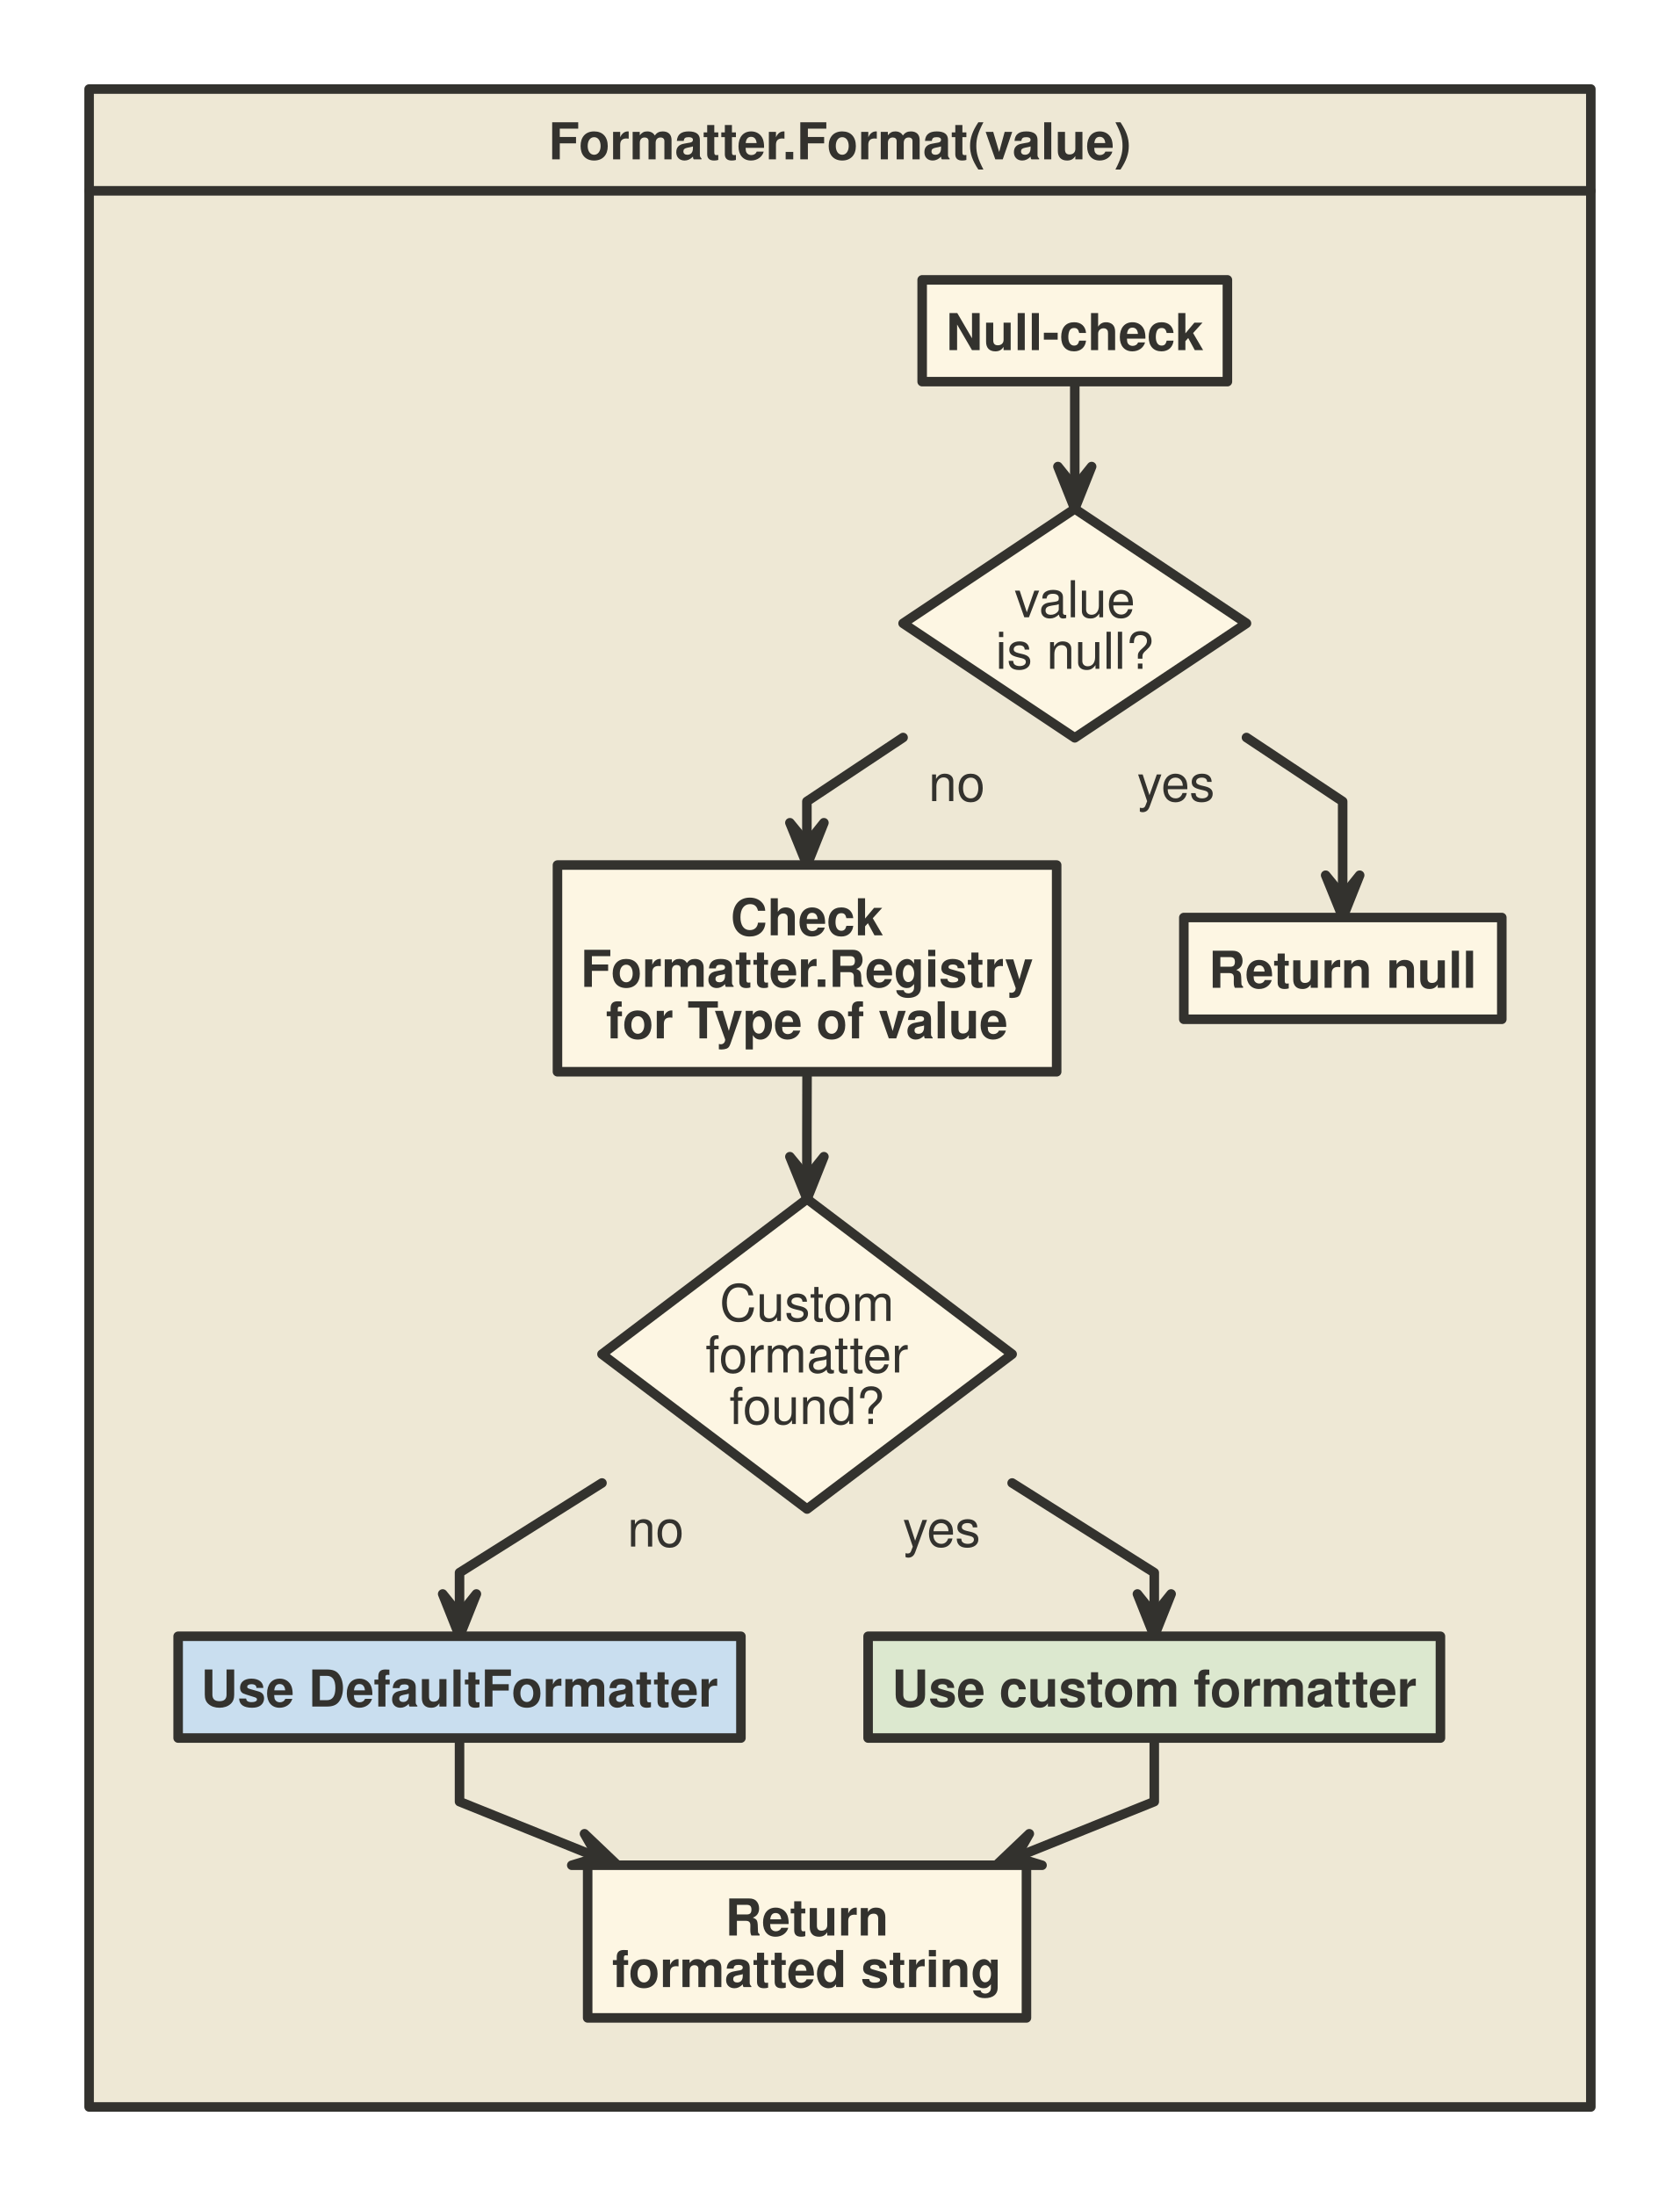
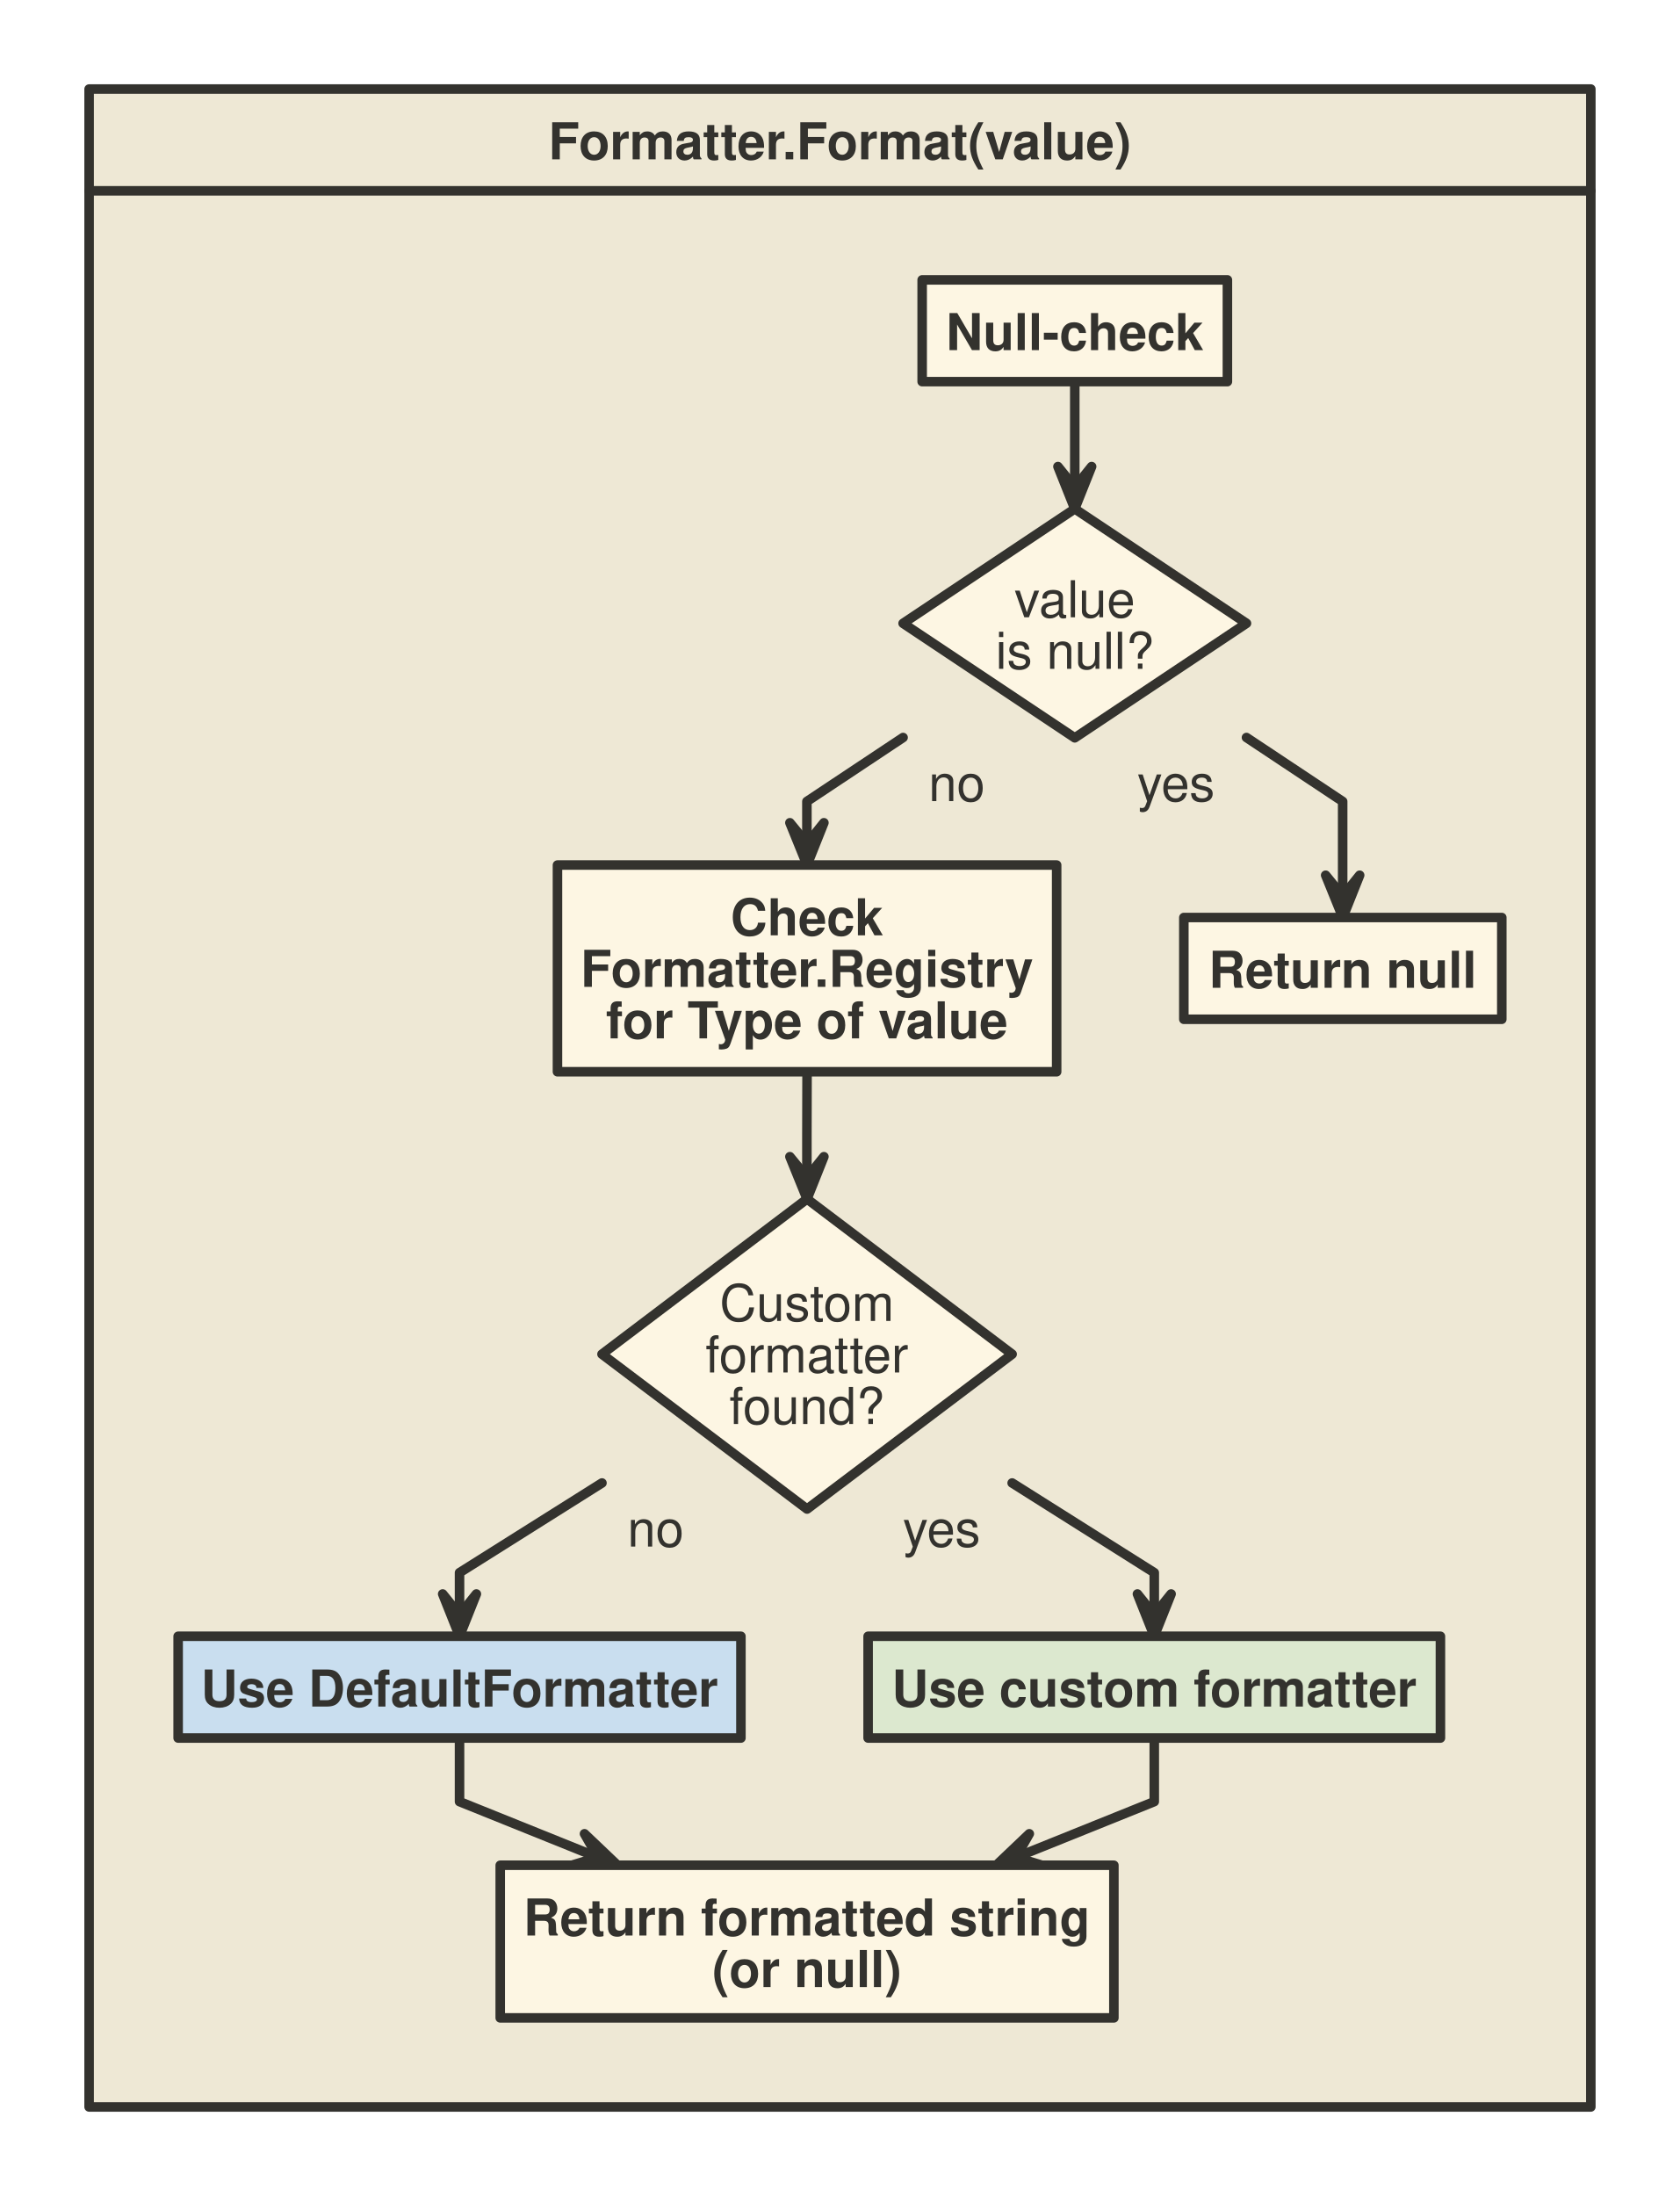
<svg xmlns="http://www.w3.org/2000/svg" version="1.1" baseProfile="full" width="528.3" height="690.5" viewBox="0 0 528.25 690.5">
  <g stroke-width="1.0" text-align="left" font="12pt Helvetica, Arial, sans-serif" font-size="12pt" font-family="Helvetica" font-weight="bold" font-style="normal">
    <g font-family="Helvetica" font-size="12pt" font-weight="bold" font-style="normal" stroke-width="3.0" stroke-linejoin="round" stroke-linecap="round" stroke="#33322E">
      <g stroke="transparent" fill="transparent">
        <rect x="0.0" y="0.0" height="690.5" width="528.3" stroke="none" />
      </g>
      <g transform="translate(8, 8)" fill="#33322E">
        <g transform="translate(20, 20)">
          <g data-name="Formatter.Format(value)">
            <g fill="#eee8d5" stroke="#33322E" data-name="Formatter.Format(value)">
              <rect x="0.0" y="0.0" height="634.5" width="472.3" data-name="Formatter.Format(value)" />
              <path d="M0.0 32.0 L472.3 32.0" fill="none" data-name="Formatter.Format(value)" />
            </g>
            <g transform="translate(0, 0)" font-family="Helvetica" font-size="12pt" font-weight="bold" font-style="normal" data-name="Formatter.Format(value)" data-compartment="0">
              <g transform="translate(8, 8)" fill="#33322E" text-align="center" data-name="Formatter.Format(value)" data-compartment="0">
                <text x="228.1" y="14.1" stroke="none" text-anchor="middle" data-name="Formatter.Format(value)" data-compartment="0">Formatter.Format(value)</text>
              </g>
            </g>
            <g transform="translate(0, 32)" font-family="Helvetica" font-size="12pt" font-weight="normal" font-style="normal" data-name="Formatter.Format(value)" data-compartment="1">
              <g transform="translate(8, 8)" fill="#33322E" data-name="Formatter.Format(value)" data-compartment="1">
                <g transform="translate(20, 20)" fill="#33322E" font-family="Helvetica" font-size="12pt" font-weight="normal" font-style="normal" data-name="Formatter.Format(value)" data-compartment="1">
                  <path d="M282.0 32.0 L282 52 L282 65.333 L282.0 65.3 " fill="none" data-name="Formatter.Format(value)" data-compartment="1" />
                  <path d="M276.7 58.7 L282.0 65.3 L287.3 58.7 L282.0 72.0 Z" data-name="Formatter.Format(value)" data-compartment="1" />
                  <text x="301.6" y="163.9" stroke="none" data-name="Formatter.Format(value)" data-compartment="1">yes</text>
                  <path d="M336.0 143.9 L366.25 164 L366.25 193.833 L366.3 193.8 " fill="none" data-name="Formatter.Format(value)" data-compartment="1" />
                  <path d="M360.9 187.2 L366.3 193.8 L371.6 187.2 L366.3 200.5 Z" data-name="Formatter.Format(value)" data-compartment="1" />
                  <path d="M197.8 249.0 L197.75 269 L197.75 282.333 L197.8 282.3 " fill="none" data-name="Formatter.Format(value)" data-compartment="1" />
                  <path d="M192.4 275.7 L197.8 282.3 L203.1 275.7 L197.8 289.0 Z" data-name="Formatter.Format(value)" data-compartment="1" />
                  <text x="236.0" y="163.9" stroke="none" data-name="Formatter.Format(value)" data-compartment="1">no</text>
                  <path d="M228.0 143.9 L197.75 164 L197.75 177.333 L197.8 177.3 " fill="none" data-name="Formatter.Format(value)" data-compartment="1" />
                  <path d="M192.4 170.7 L197.8 177.3 L203.1 170.7 L197.8 184.0 Z" data-name="Formatter.Format(value)" data-compartment="1" />
                  <text x="141.3" y="398.3" stroke="none" data-name="Formatter.Format(value)" data-compartment="1">no</text>
                  <path d="M133.3 378.3 L88.5 406.5 L88.5 419.833 L88.5 419.8 " fill="none" data-name="Formatter.Format(value)" data-compartment="1" />
                  <path d="M83.2 413.2 L88.5 419.8 L93.8 413.2 L88.5 426.5 Z" data-name="Formatter.Format(value)" data-compartment="1" />
                  <path d="M88.5 458.5 L88.5 478.5 L131.975 496.009 L132.0 496.0 " fill="none" data-name="Formatter.Format(value)" data-compartment="1" />
                  <path d="M123.8 498.5 L132.0 496.0 L127.8 488.6 L138.2 498.5 Z" data-name="Formatter.Format(value)" data-compartment="1" />
                  <text x="227.9" y="398.3" stroke="none" data-name="Formatter.Format(value)" data-compartment="1">yes</text>
                  <path d="M262.3 378.3 L307 406.5 L307 419.833 L307.0 419.8 " fill="none" data-name="Formatter.Format(value)" data-compartment="1" />
                  <path d="M301.7 413.2 L307.0 419.8 L312.3 413.2 L307.0 426.5 Z" data-name="Formatter.Format(value)" data-compartment="1" />
                  <path d="M307.0 458.5 L307 478.5 L263.525 496.009 L263.5 496.0 " fill="none" data-name="Formatter.Format(value)" data-compartment="1" />
                  <path d="M267.7 488.6 L263.5 496.0 L271.7 498.5 L257.3 498.5 Z" data-name="Formatter.Format(value)" data-compartment="1" />
                  <g data-name="Null-check">
                    <g fill="#fdf6e3" stroke="#33322E" data-name="Null-check">
                      <rect x="234.0" y="0.0" height="32.0" width="96.0" data-name="Null-check" />
                    </g>
                    <g transform="translate(234, 0)" font-family="Helvetica" font-size="12pt" font-weight="bold" font-style="normal" data-name="Null-check" data-compartment="0">
                      <g transform="translate(8, 8)" fill="#33322E" text-align="center" data-name="Null-check" data-compartment="0">
                        <text x="40.0" y="14.1" stroke="none" text-anchor="middle" data-name="Null-check" data-compartment="0">Null-check</text>
                      </g>
                    </g>
                  </g>
                  <g data-name="Check">
                    <g fill="#fdf6e3" stroke="#33322E" data-name="Check">
                      <rect x="119.3" y="184.0" height="65.0" width="157.0" data-name="Check" />
                    </g>
                    <g transform="translate(119.25, 184)" font-family="Helvetica" font-size="12pt" font-weight="bold" font-style="normal" data-name="Check" data-compartment="0">
                      <g transform="translate(8, 8)" fill="#33322E" text-align="center" data-name="Check" data-compartment="0">
                        <text x="70.5" y="14.1" stroke="none" text-anchor="middle" data-name="Check" data-compartment="0">Check</text>
                        <text x="70.5" y="30.3" stroke="none" text-anchor="middle" data-name="Check" data-compartment="0">Formatter.Registry</text>
                        <text x="70.5" y="46.5" stroke="none" text-anchor="middle" data-name="Check" data-compartment="0">for Type of value</text>
                      </g>
                    </g>
                  </g>
                  <g data-name="value">
                    <g fill="#fdf6e3" stroke="#33322E" data-name="value">
                      <path d="M282.0 72.0 L336.0 108.0 L282.0 144.0 L228.0 108.0 Z" data-name="value" />
                    </g>
                    <g transform="translate(246, 84)" font-family="Helvetica" font-size="12pt" font-weight="normal" font-style="normal" data-name="value" data-compartment="0">
                      <g transform="translate(8, 8)" fill="#33322E" text-align="center" data-name="value" data-compartment="0">
                        <text x="28.0" y="14.1" stroke="none" text-anchor="middle" data-name="value" data-compartment="0">value</text>
                        <text x="28.0" y="30.3" stroke="none" text-anchor="middle" data-name="value" data-compartment="0">is null?</text>
                      </g>
                    </g>
                  </g>
                  <g data-name="Custom">
                    <g fill="#fdf6e3" stroke="#33322E" data-name="Custom">
                      <path d="M197.8 289.0 L262.3 337.8 L197.8 386.5 L133.3 337.8 Z" data-name="Custom" />
                    </g>
                    <g transform="translate(154.75, 305.25)" font-family="Helvetica" font-size="12pt" font-weight="normal" font-style="normal" data-name="Custom" data-compartment="0">
                      <g transform="translate(8, 8)" fill="#33322E" text-align="center" data-name="Custom" data-compartment="0">
                        <text x="35.0" y="14.1" stroke="none" text-anchor="middle" data-name="Custom" data-compartment="0">Custom</text>
                        <text x="35.0" y="30.3" stroke="none" text-anchor="middle" data-name="Custom" data-compartment="0">formatter</text>
                        <text x="35.0" y="46.5" stroke="none" text-anchor="middle" data-name="Custom" data-compartment="0">found?</text>
                      </g>
                    </g>
                  </g>
                  <g data-name="Use DefaultFormatter">
                    <g fill="#C9DEEF" stroke="#33322E" data-name="Use DefaultFormatter">
                      <rect x="0.0" y="426.5" height="32.0" width="177.0" data-name="Use DefaultFormatter" />
                    </g>
                    <g transform="translate(0, 426.5)" font-family="Helvetica" font-size="12pt" font-weight="bold" font-style="normal" data-name="Use DefaultFormatter" data-compartment="0">
                      <g transform="translate(8, 8)" fill="#33322E" text-align="center" data-name="Use DefaultFormatter" data-compartment="0">
                        <text x="80.5" y="14.1" stroke="none" text-anchor="middle" data-name="Use DefaultFormatter" data-compartment="0">Use DefaultFormatter</text>
                      </g>
                    </g>
                  </g>
                  <g data-name="Use custom formatter">
                    <g fill="#DCE8CF" stroke="#33322E" data-name="Use custom formatter">
                      <rect x="217.0" y="426.5" height="32.0" width="180.0" data-name="Use custom formatter" />
                    </g>
                    <g transform="translate(217, 426.5)" font-family="Helvetica" font-size="12pt" font-weight="bold" font-style="normal" data-name="Use custom formatter" data-compartment="0">
                      <g transform="translate(8, 8)" fill="#33322E" text-align="center" data-name="Use custom formatter" data-compartment="0">
                        <text x="82.0" y="14.1" stroke="none" text-anchor="middle" data-name="Use custom formatter" data-compartment="0">Use custom formatter</text>
                      </g>
                    </g>
                  </g>
-                   <g data-name="Return">
-                     <g fill="#fdf6e3" stroke="#33322E" data-name="Return">
-                       <rect x="128.8" y="498.5" height="48.0" width="138.0" data-name="Return" />
+                   <g data-name="Return formatted string">
+                     <g fill="#fdf6e3" stroke="#33322E" data-name="Return formatted string">
+                       <rect x="101.3" y="498.5" height="48.0" width="193.0" data-name="Return formatted string" />
                    </g>
-                     <g transform="translate(128.75, 498.5)" font-family="Helvetica" font-size="12pt" font-weight="bold" font-style="normal" data-name="Return" data-compartment="0">
-                       <g transform="translate(8, 8)" fill="#33322E" text-align="center" data-name="Return" data-compartment="0">
-                         <text x="61.0" y="14.1" stroke="none" text-anchor="middle" data-name="Return" data-compartment="0">Return</text>
-                         <text x="61.0" y="30.3" stroke="none" text-anchor="middle" data-name="Return" data-compartment="0">formatted string</text>
+                     <g transform="translate(101.25, 498.5)" font-family="Helvetica" font-size="12pt" font-weight="bold" font-style="normal" data-name="Return formatted string" data-compartment="0">
+                       <g transform="translate(8, 8)" fill="#33322E" text-align="center" data-name="Return formatted string" data-compartment="0">
+                         <text x="88.5" y="14.1" stroke="none" text-anchor="middle" data-name="Return formatted string" data-compartment="0">Return formatted string</text>
+                         <text x="88.5" y="30.3" stroke="none" text-anchor="middle" data-name="Return formatted string" data-compartment="0">(or null)</text>
                      </g>
                    </g>
                  </g>
                  <g data-name="Return null">
                    <g fill="#fdf6e3" stroke="#33322E" data-name="Return null">
                      <rect x="316.3" y="200.5" height="32.0" width="100.0" data-name="Return null" />
                    </g>
                    <g transform="translate(316.25, 200.5)" font-family="Helvetica" font-size="12pt" font-weight="bold" font-style="normal" data-name="Return null" data-compartment="0">
                      <g transform="translate(8, 8)" fill="#33322E" text-align="center" data-name="Return null" data-compartment="0">
                        <text x="42.0" y="14.1" stroke="none" text-anchor="middle" data-name="Return null" data-compartment="0">Return null</text>
                      </g>
                    </g>
                  </g>
                </g>
              </g>
            </g>
          </g>
        </g>
      </g>
    </g>
  </g>
</svg>
